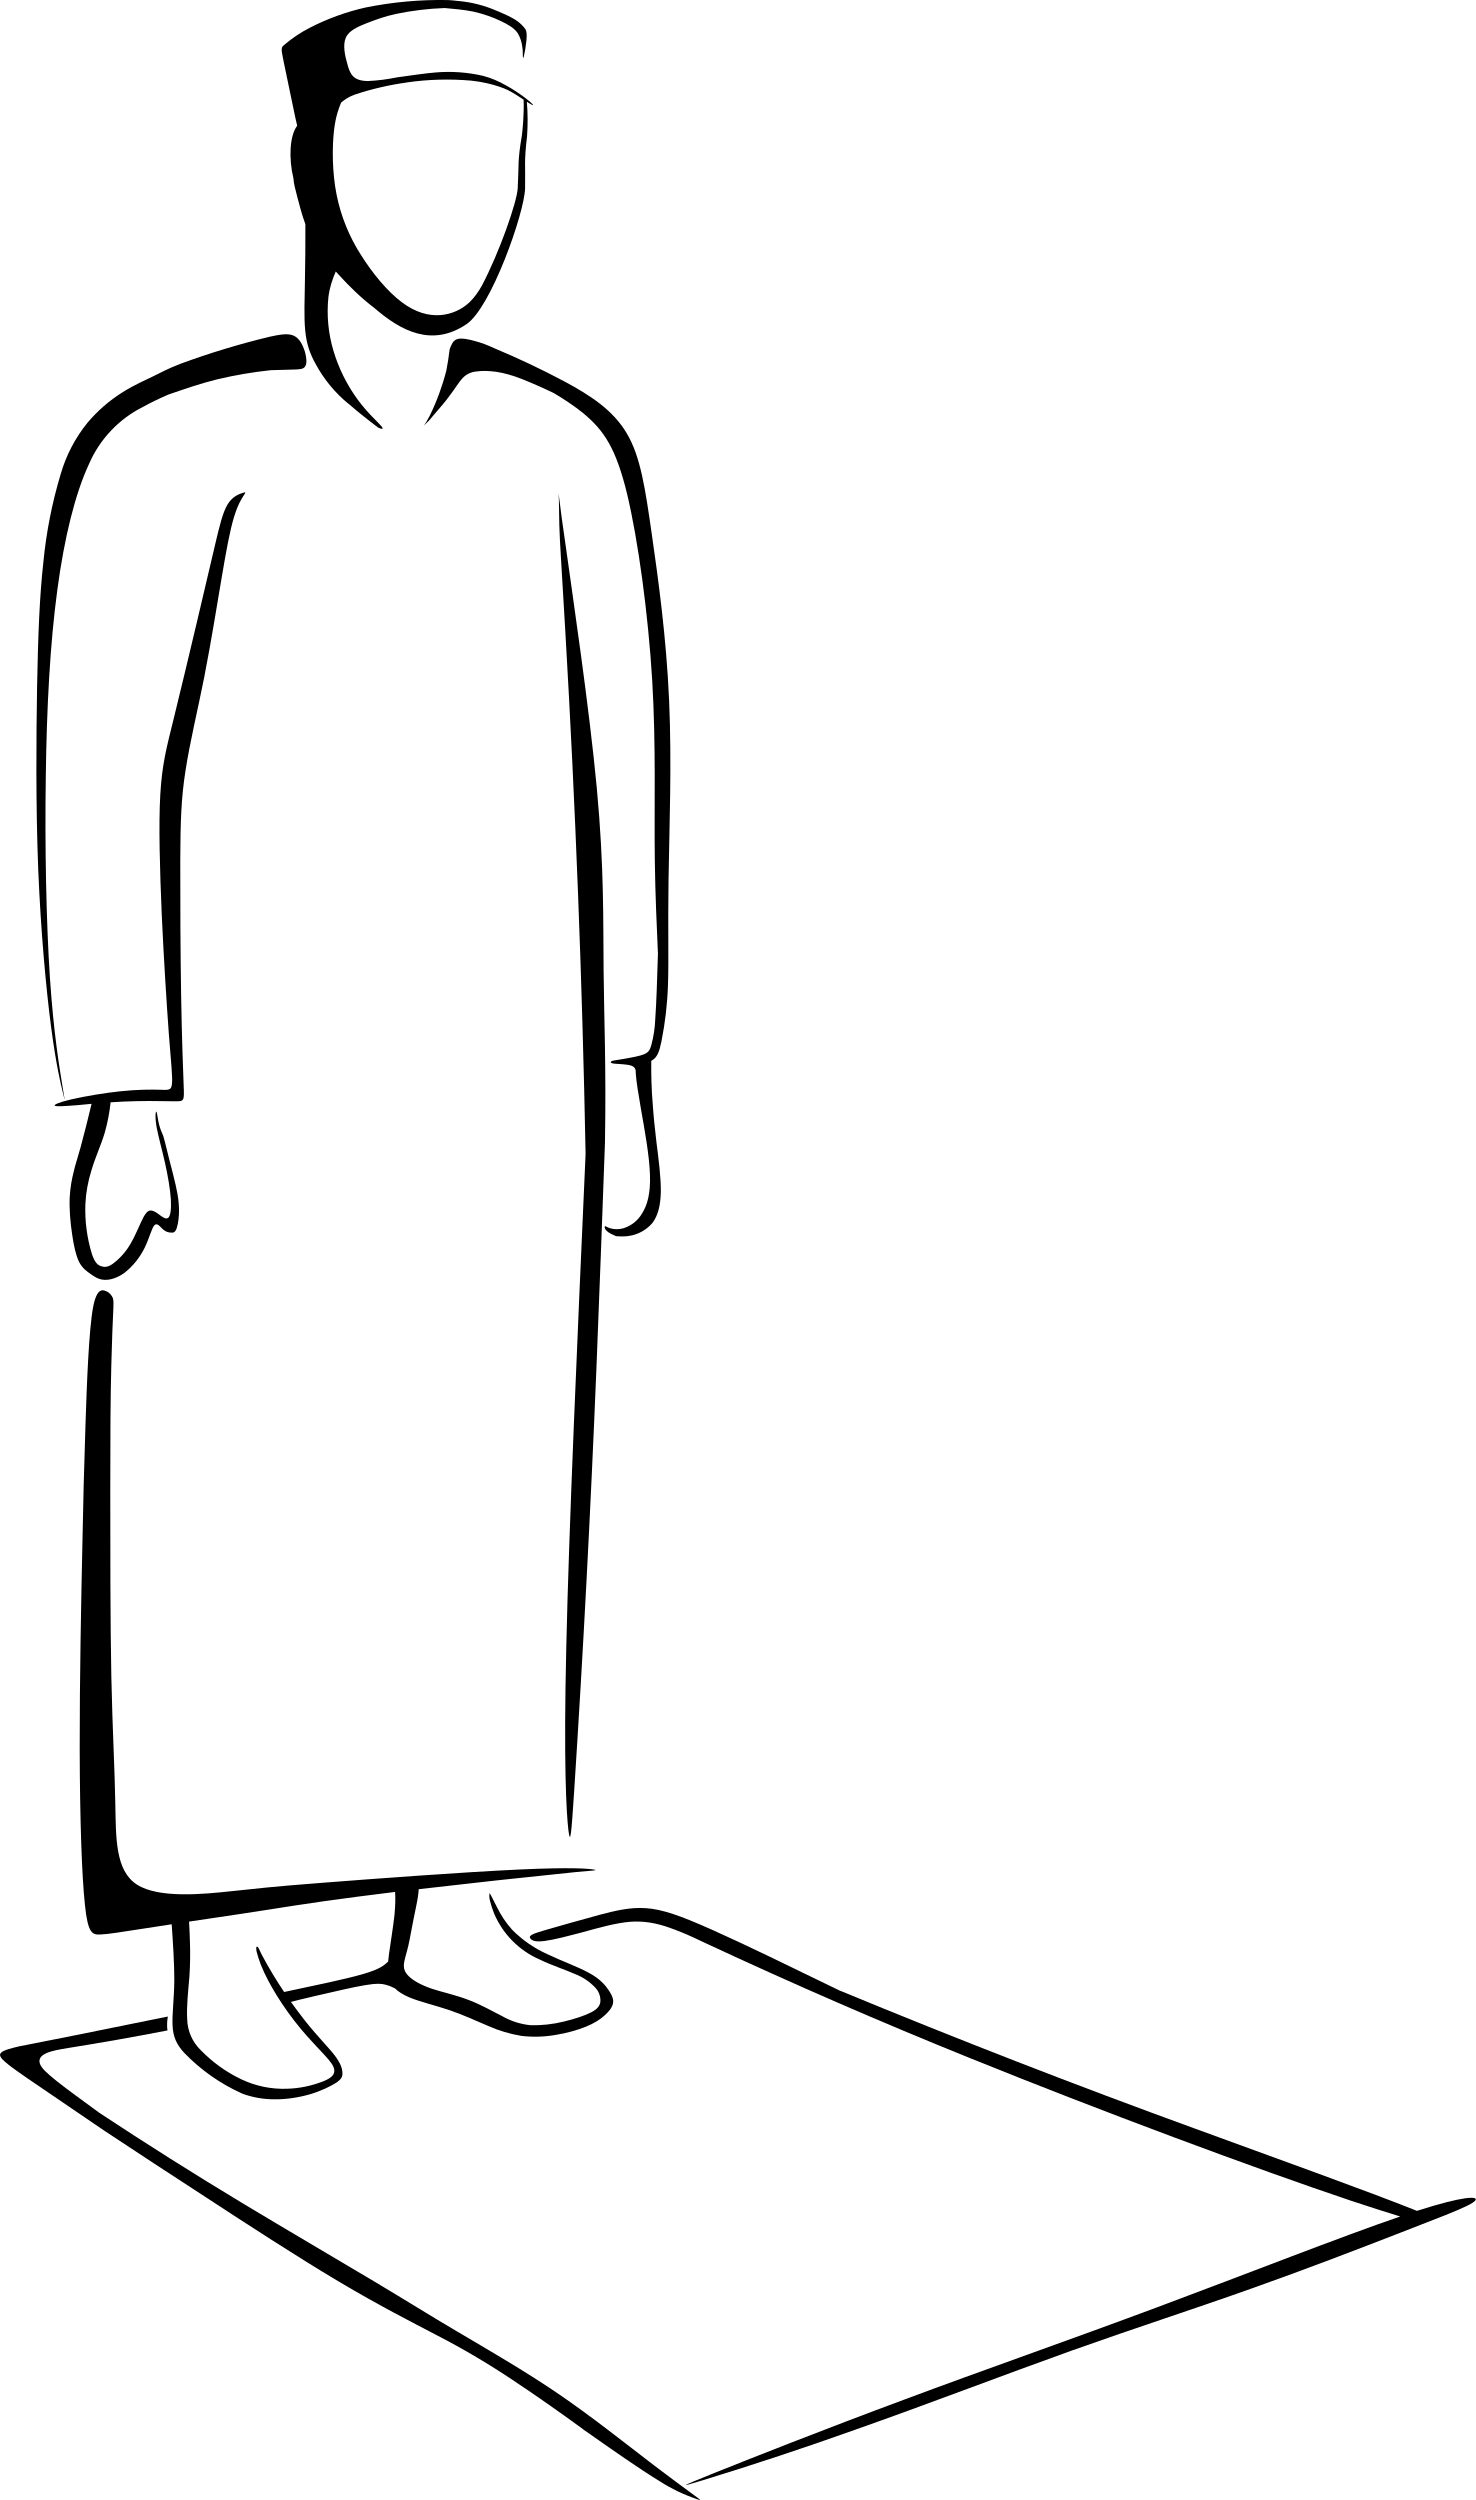
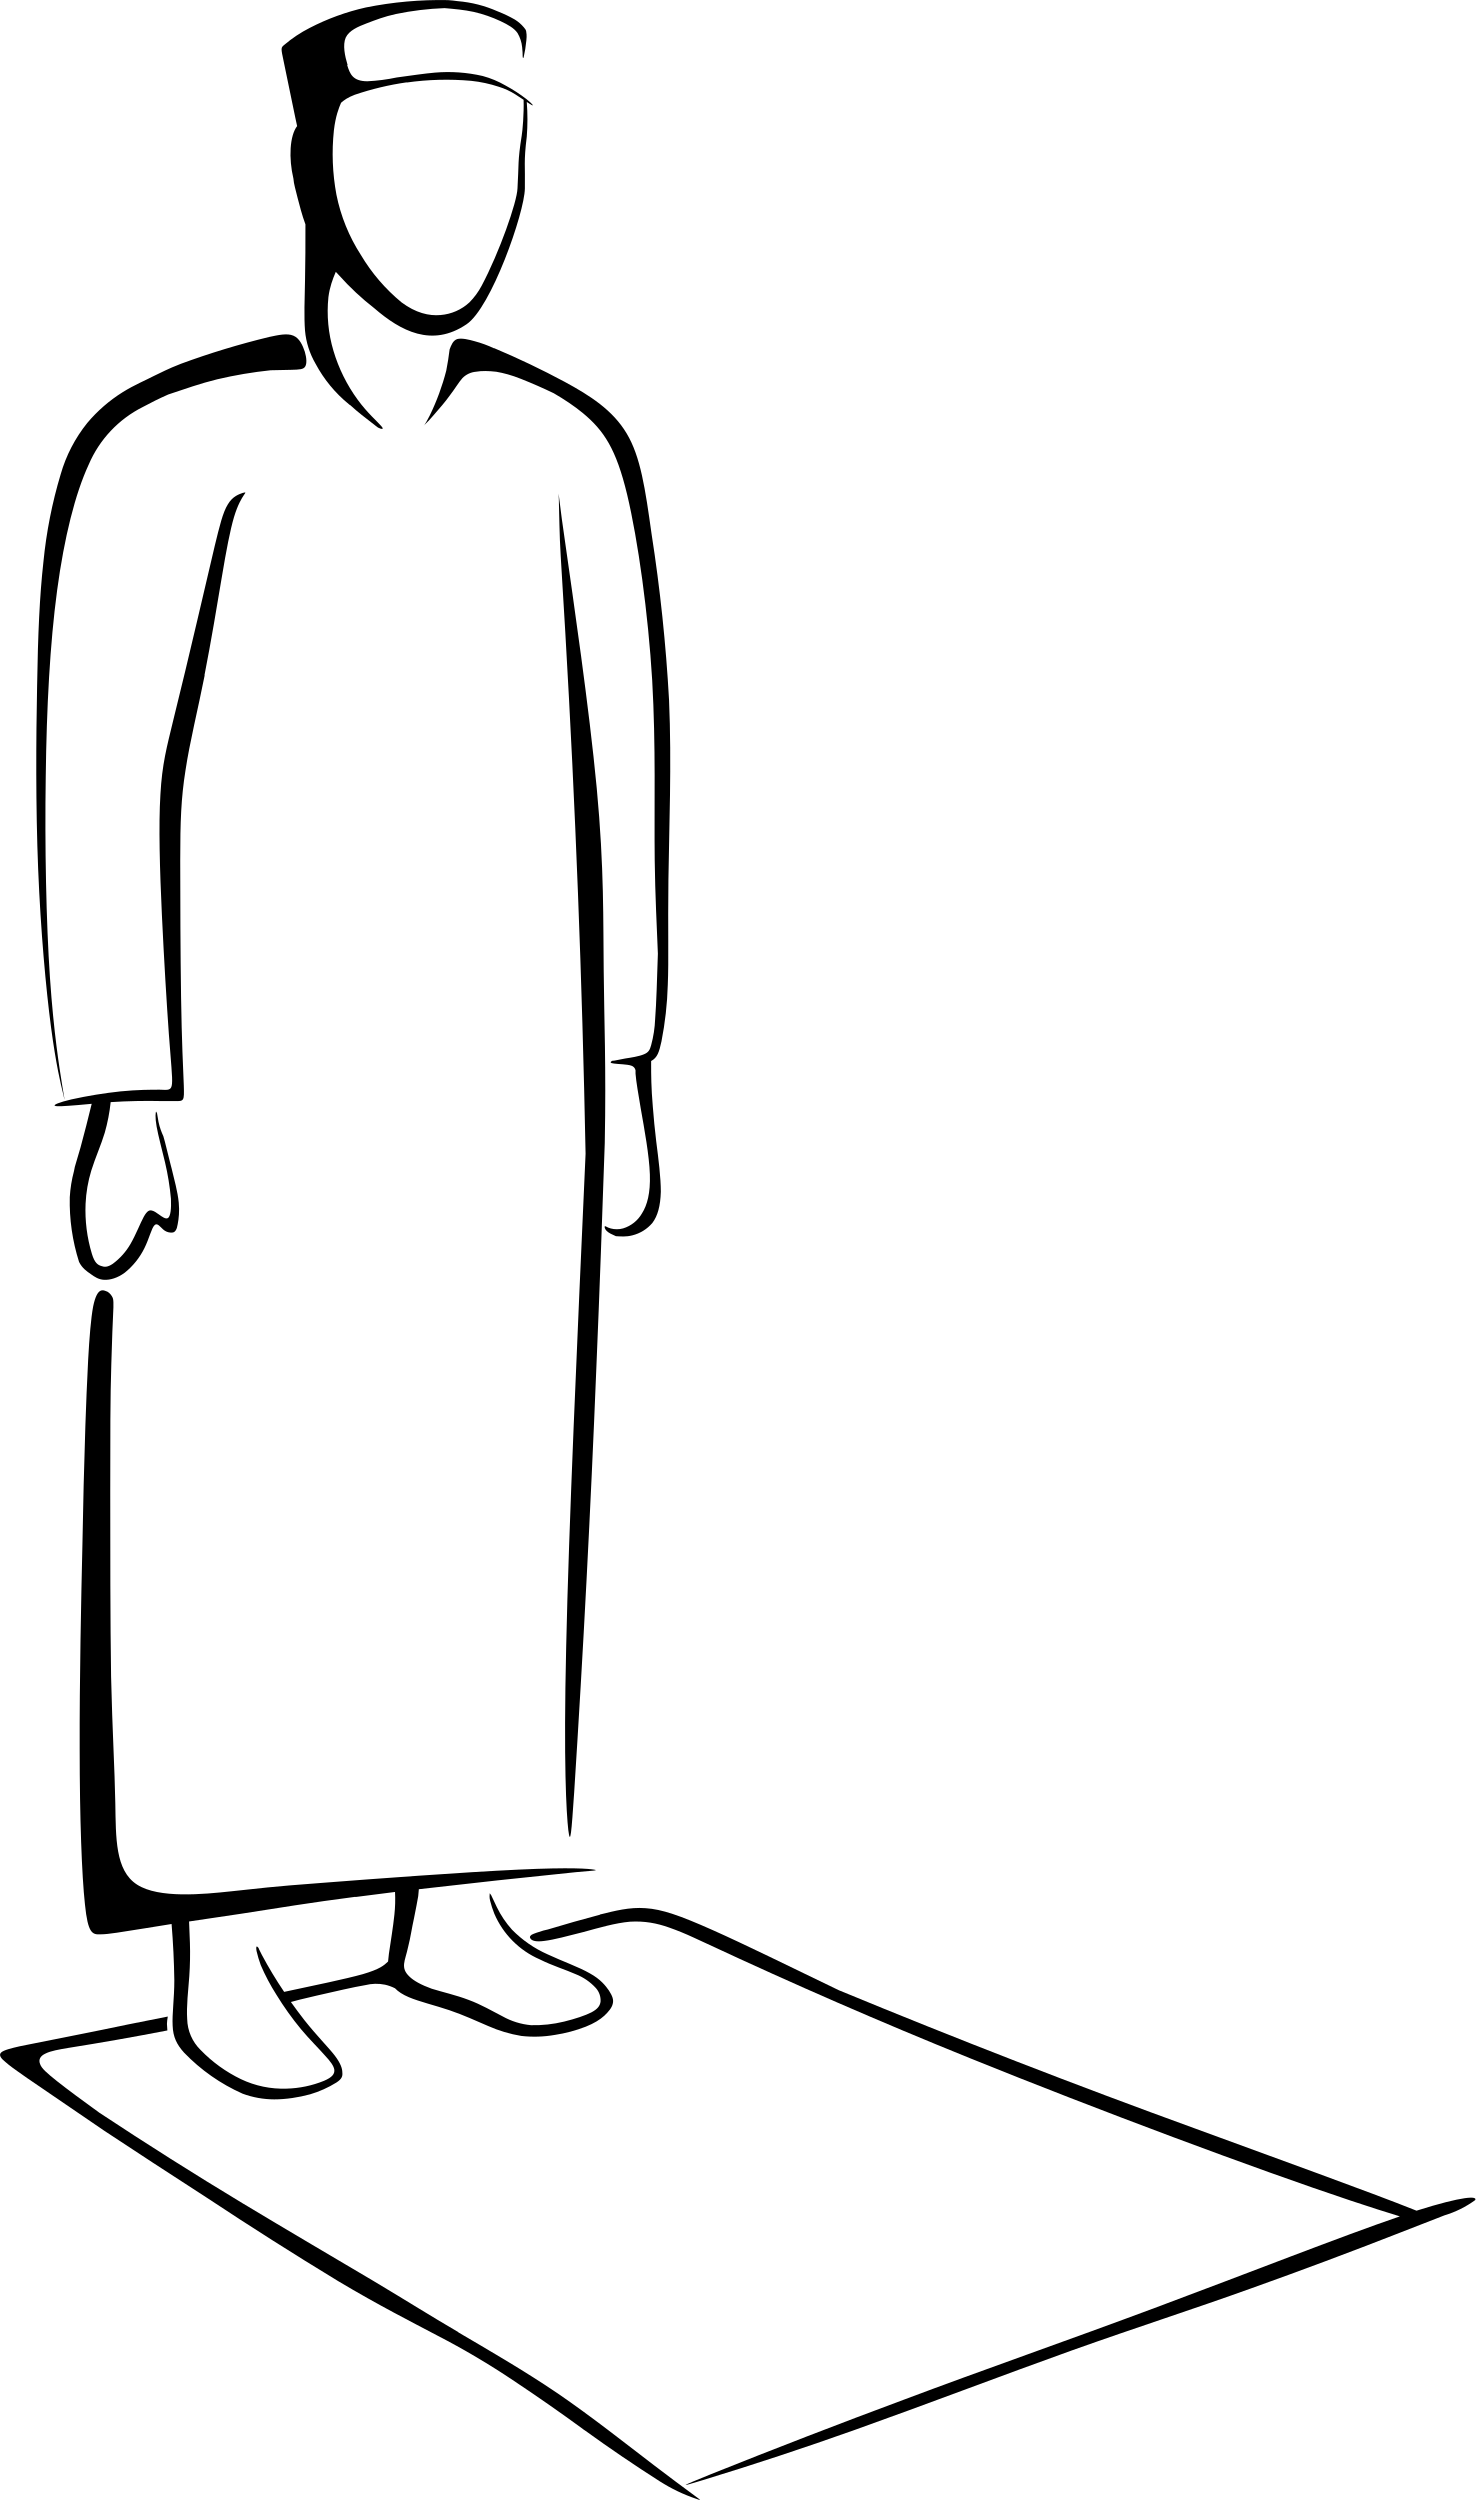
- <svg xmlns="http://www.w3.org/2000/svg" viewBox="0 0 2645.9 4482.2">
-   <g>
-     <path d="M623.2 116.3c-4.8-16.2-9-35.7-3.2-48.7 5.8-13.2 22-19.8 37.8-26.2 15.9-6 31.2-11.9 51.9-16.4a524.4 524.4 0 0 1 87.5-10.6c17.5 1.6 35 3 52.4 6.6 17.2 4 34.4 10 48.2 16.7 13.7 6.4 24 12.7 30.2 21.4a61.2 61.2 0 0 1 8.4 25c.8 5.2.8 5.2.8 9.4 0 4.5 0 13 1.6 9.3a228 228 0 0 0 5-30c1-10.2.3-14.5-.5-17.1-.8-3-1.6-4-4.2-7.1a67.3 67.3 0 0 0-16.2-13.8c-8.2-5-19.8-10.3-28.8-14L892 20a220.4 220.4 0 0 0-71-18.3c-7.9-1-12.9-1.3-18-1.6a678.4 678.4 0 0 0-147.3 13.3 419 419 0 0 0-100.5 36.5 232.3 232.3 0 0 0-45 30.1c-6.6 5.6-6.6 5.6-1.6 30.7L529.5 211l3.2 13.8v.5l.2.3.3-.6-.3.6h-.2c-13.3 17.4-15.4 57.9-6.6 94.4.7 10.3 3.4 19.3 7.4 35 3.4 12.6 7.6 29.6 14 47 0 33.9 0 68-.8 101.1-.5 33-1.9 65 .5 89.4 2.4 24.6 8.5 41.6 18.3 59.3a238.4 238.4 0 0 0 60 72.8l.6.5 1.6 1 .2.3c14.3 12.7 28.9 23.8 37.6 30.7 11.9 9.3 12.7 9.8 15 10.6l.6.3c2.6.7 8.5 2.6 2.1-4.5-6-7.2-24.6-23.3-41.8-46.9a287.3 287.3 0 0 1-43.6-87.8 247.6 247.6 0 0 1-9-96.3c2.3-17.8 7.4-32.3 13.2-45.8l5.8 6.4c19 20.9 40.2 41.5 63.5 59.2 47.4 41 103 70.7 165.1 28.9 44.2-29.7 104-199.8 105-243.5.8-41.8-2-47 3.5-92.8a402.2 402.2 0 0 0-.3-62.5l3.7 2.4v-.3.3l5.6 3.2c4.7 2.4 0-3-9.5-10.3A276.4 276.4 0 0 0 907 153c-13.5-7.7-26.2-13-40.8-17a275.7 275.7 0 0 0-86.2-6c-17.8 1.5-43 5.2-68.3 8.7a327.4 327.4 0 0 1-52.4 6.6c-26.5-.3-31.5-13-36.2-29.1zm106 31.5a504.8 504.8 0 0 1 116-3.2c20.3 2.1 37.2 6.6 49.4 10.6 12 4 19 7.4 30 14.3l14.2 9.2c1 24.9-1.9 55.6-3.2 64.6-8 46.8-5 51.3-7.4 94.2C927 362 895.4 452.5 864 512c-6 10.8-13.2 21.2-22.2 29.9a86 86 0 0 1-51.9 23c-20.9 1.6-44.7-4.2-69.8-23.3-25.4-19-52.1-51.3-73-84.6a312.7 312.7 0 0 1-43.7-108.2c-8-40-8-85.5-4.5-115.4 3-25.7 8.7-39.7 12.7-49.5 5.8-4.7 11.7-9.5 24.4-14.3a519.6 519.6 0 0 1 93.4-21.7z" />
-     <path d="M886.1 624.3a206.1 206.1 0 0 0-35.1-13c-9.6-2.6-22.8-5.8-31-3.4-8 2.4-10.8 10.3-13.8 18.2a517.8 517.8 0 0 1-6 38.4 423 423 0 0 1-29.4 80.2c-9.3 18.2-14 22-9 16.6l7.7-7.6 8.4-10c10.4-12 20.4-23.4 28-34 10.1-13.2 16.7-24.6 23.6-32a38.5 38.5 0 0 1 24.1-11.6c10-1.6 22.8-1.3 36 .5 13.5 2.1 27.8 5.8 45 12.5a904.4 904.4 0 0 1 58.2 25.6c18.8 11.1 37 23.3 52.4 35.7 38 31.3 59.5 64 79.3 146 19.6 82.4 37.6 213.9 44.8 333 7.1 119.3 3.4 226.2 4.7 323.5.8 61.4 3.5 118.8 5.6 167-1.4 44.4-2.7 88.9-4.8 117a209 209 0 0 1-7.1 47c-2.4 8.2-4.5 12.7-13 16.2-8.7 3.7-23.5 6-33.6 7.9l-19.3 3.2c-3.5.5-4.5.8-5.8 1.8-1.4 1-2.4 3 5 4 7.1.8 23.3.8 31.2 3.7 4.8 1.8 6.6 4.8 7.4 8l.3 6.3c1 14.5 4.5 35.7 9.2 63 6.4 36.2 15.1 83.6 16.2 117.7 1.3 34.1-4.8 55-14 69.6a58.6 58.6 0 0 1-34.2 27c-3.7 1-7.6 1.5-11.3 1.5-7.5 0-14.3-1.8-19.9-5.2-.5-.3-1.3-.3-1.6.2-.8 1 0 4.8 3.5 8.2 3.7 3.5 10 6.4 16.6 9.3 9 .5 17.8 1.3 29.4-1.6a68.8 68.8 0 0 0 36-22.2c9.5-12.5 14.5-30.5 15-55.9.3-25.4-4-58.2-8.1-90.7-2.4-21-4.8-42.6-6.1-61.7-3-34.4-3-60.3-3-74v-8.2c11-5.9 14.4-16.2 18.3-35a616 616 0 0 0 11.7-101.3c1.6-44.7-.3-100 1-188.4s6.1-209.5 1-322.2c-5-113-19.5-217.3-31.1-298-11.7-81-19.9-138.3-44.8-180.2-24.8-42-65.8-68.2-111-92.6a1481.5 1481.5 0 0 0-126.6-60zm-338.9 32.5c3.2-5 2.7-14.8-.5-26.2-3.5-11.3-9.5-24.3-20.6-29-11.2-4.8-27.3-1.1-43.4 2.3a1435.4 1435.4 0 0 0-158 47.9c-25.4 9.8-34.4 15.3-48.7 22.2-14.5 7.2-34.6 15.6-56 29.1a269 269 0 0 0-63.3 55 261.7 261.7 0 0 0-47.9 91.9 823.2 823.2 0 0 0-31 157.4c-6.8 61.1-9.5 128.6-11.3 223-1.6 94.2-2.4 215.4 2 327.6 4.6 112 14.1 214.8 23.1 283.1 9 68.5 17.2 102.1 21.4 119 4 16.7 4 16.7-1.3-14.5-5-31-15.6-93.4-22.2-192.6-6.6-99.5-9.3-235.7-7.4-360.6 1.6-125 7.7-238.4 20.6-334.2 12.7-95.5 32.3-173.3 56.6-225.7a206.1 206.1 0 0 1 97.1-103c13.8-7.6 29.1-15 45.5-22.1 29.2-10 58-20.1 87.6-27.3a766 766 0 0 1 96-16.4l36.3-1c15.9-.3 22.2-.6 25.4-5.9z" />
-     <path d="M366.8 1210.6c12.1-61.6 22.2-125.7 30.7-175.4 8.4-49.8 15-85 22-108s14.2-34.1 18-39.7c3.4-5.5 3.4-5.5-2.5-3.7-5.8 1.9-17.7 5.6-26.7 20.1-9 14.6-15 40-23 74.1l-31.5 134c-13.5 56.8-30.2 127.4-42.6 177.4-12.4 50.3-20.6 80-23.8 135-3.2 54.8-.8 135.2 2.6 215.6 3.7 80.5 8.8 160.6 12.7 213.5 4 52.7 7 77.6 5.6 89.7-1 12-6.4 11.1-21.7 10.6-15-.5-40.2-.5-70.4 2.7A810 810 0 0 0 128 1971c-22.5 5.3-32.3 9.8-29.7 11.4 2.7 1.8 17.5.8 41-1l24.9-2.4a2827 2827 0 0 1-19.8 78.3l-10.1 34.6-1.8 7.4a234.4 234.4 0 0 0-7.5 47.1c-1 21.2 1.1 45.5 4.3 66.4 2.9 21 6.9 38.1 12.4 49.5 5.8 11.4 13.5 16.7 21 22 7 5 14.2 9.8 24.5 10.3 10 .5 23.3-3.2 36.5-13a130 130 0 0 0 35.2-43.6c8.8-17.5 13-36.3 18-41.3 5-5.3 10.6 3.2 15.6 7.7 5.3 4.5 10 5.3 14 5.5 4 .3 7.5.3 10.4-8.2l1.8-7.1c1.9-9.5 3.2-23.3 1.6-38.6-1.8-19.9-8-42.1-12.7-61.4l-1.6-5.8-10.6-42.4-2.6-9.5c-3.2-7.4-6.4-14.6-8.7-25.4l-2.7-15.6c-.5-1.9-1-3-1.3-3-1.3.3-2.4 10.4.5 27 3 17 9.8 40.5 15.1 64.4 5.3 23.5 9.3 47.3 10.6 65.3 1 18-.5 30.4-4.8 33.9-4.2 3.4-11-2.1-16.4-6.1-5.5-4-9.2-6.4-13.2-6.9-4.2-.8-8.2.3-14.3 11.1-6 10.9-13.8 31.8-23.8 48.7a117.4 117.4 0 0 1-31.8 35.7c-9.2 6.4-15.3 6.1-21.1 4-5.6-2.1-10.9-5.8-16.2-22a270.1 270.1 0 0 1-11.6-89.7c1-20.6 4.8-40.4 10.6-59.2 7.1-24.4 17.7-46.6 24-68a322 322 0 0 0 10.6-54.8 1052 1052 0 0 1 91.8-2.1l23 .3c17.3.2 17.3-.3 16.2-27.8-1-27.3-3.2-82-4.5-158.5-1.3-76.7-1.8-175.4-1.6-245.5.3-70.2 1.6-111.7 9.5-161.7 7.7-50.3 22-109 34.2-170.4zm646.9-76a24110.7 24110.7 0 0 1 36.2 934c-15 336-29.9 672-34.6 883.5-5 211.4.2 298.2 3.7 328.6 3.7 30.4 5.5 4.5 10.3-67.5a31692 31692 0 0 0 40-759.6c5.8-142.9 10.5-273.6 15.3-404.3 2.4-137.6-1.6-220.4-2.4-308.7-1-88.7 1.3-182.9-12.2-327.6-13.5-144.5-42.6-339.5-56.3-438.1a3112.3 3112.3 0 0 1-12.2-90.3c.8 11.4.8 37.3 1.3 57 .6 19.8 1.4 33.3 2.7 55.2z" />
-     <path d="M929.3 3351.9c-96.9 4.5-260.6 16.6-352.4 23.8-91.9 7.1-112.2 9.8-162.2 15-50 5.4-130 13.3-169.1-11.8-39.2-25.2-37.6-84-38.9-146.4-1-62.1-5-128.3-7.1-227-1.9-98.7-1.9-229.9-1.9-330.4 0-100.3.3-169.6 1.9-228.6 1-42.1 2.6-78.6 3.7-102.4.2-6.4.5-12.7-1.1-17.2a24.8 24.8 0 0 0-9-10.6c-7.4-3.2-18.5-10.9-26 25.7-8.1 42-11.6 141.8-14 214.3a13313 13313 0 0 0-5.5 213.5c-2.1 95.8-5 242-4.8 366.2.3 124.3 3.7 226.2 9.3 278.6 5.3 52.1 13.2 54.5 28 53.7 14.9-.5 37-4.5 80.7-11.1l46.9-7.2c2 26.8 5 74.4 4.7 100.3-.2 32.8-4.2 60.9-3.1 81.5 1 20.6 7.4 33.9 20.6 48.4a333.9 333.9 0 0 0 104.8 73.6c17.4 6.3 36.2 10 56.9 10 20.9.3 43.6-3.1 64-9 20.4-6 38-14.8 47.6-21.1 9.5-6.6 11.1-11.1 10.6-18-.3-6.6-2.7-15.9-13.8-30.5-11-14.5-31-34-54.2-63.5a948 948 0 0 1-24.3-32.5l15.6-4 29.9-7.1c33.6-7.7 66.9-15.6 87.8-19 20.6-3.5 28.8-2.7 35.7-.9 6.6 1.6 12.2 4 17.5 6.7 5.8 5.8 14 11 24.9 15.8 19.3 8.2 47.3 14.6 73 23.3 25.6 8.8 48.7 19.6 69.3 28.3a244.5 244.5 0 0 0 59.5 17.8 212 212 0 0 0 60.6-1.6c20.4-3.2 40-8.8 54.8-14.8 15-6.1 25.4-12.7 33.3-19.9 8-6.9 13.8-14.3 15.4-21.4 1.6-7.2-1-14-7-23.3-6-9-15-20.4-34.6-31.2-19.5-11.1-49.7-21.7-75.6-34.2a206.9 206.9 0 0 1-63.5-43.9 174 174 0 0 1-27.3-40.7l-10.8-21.2c-2.4-4.2-2.4-4.2-2.7-2.1 0 1.8-.5 5.8 1 11.9a184 184 0 0 0 7.7 23.5 156.6 156.6 0 0 0 81.5 82c22.8 11 46.3 18.3 64 26.3a97.1 97.1 0 0 1 36.3 24.8 33.2 33.2 0 0 1 8.5 24.6c-1 7.2-5 13-16.2 18.8-11 5.8-29.3 12-49.2 16.7a225.7 225.7 0 0 1-59.5 6.6 128 128 0 0 1-50.8-16.1c-17.7-8.8-38.4-21-61.1-29.4-22.5-8.7-46.8-13.8-65.9-20.1-19-6.6-32.5-14.3-40.2-21.7-8-7.4-10-14.3-9.3-22.5.8-8.2 4.3-17.7 7.7-32 3.4-14.3 6.3-33.3 9.8-49.7 3.2-16.2 6.3-29.7 7.7-39.7.8-5 1-9.3 1.3-12.7a19114.6 19114.6 0 0 1 281.8-30.7c29.6-2.7 41.2-3 32.2-4.5-9-1.6-38.9-4.5-135.7 0zM637.2 3401l71.1-9c.8 9.5.6 23.3-1 41-2.4 21.7-6.9 49-9.8 69.9l-1.6 14c-7.1 6.6-14.3 13.5-45.5 22.5-31 9-86 20.3-141 32a739.5 739.5 0 0 1-40-66.7l-4.7-9.8c-1-2.4-2.1-4-3.2-4.5-1.9-1.6-2.7 1.6-1.6 8a214 214 0 0 0 8 24.8c7.4 18.3 16.9 35.7 27.5 53.2a539.3 539.3 0 0 0 44.4 61.7c15.6 18.7 31.2 34.3 42 46.3 11 11.9 16.7 19.5 17.5 26.7.8 7.1-3.1 13.5-18.2 19.8a190.6 190.6 0 0 1-67 14c-26.7.8-54.2-4-82-17.2a254 254 0 0 1-72.2-52 80 80 0 0 1-24.3-55.6c-1.4-22.5 2-52.2 4-76.5a606 606 0 0 0 1-60c-.3-8-.8-26-1.6-38.4l94-14c63.4-9.8 125-19.9 204.2-30.2z" />
-     <path d="M1075.9 3432.8c-35.2 9.6-71.7 19.9-93.4 26.2l-8.2 2.4c-8.5 2.7-17 5-21.2 7.7-4 2.4-4 5-1 7.7 2.8 2.6 8.7 5.2 24.5 3.1 16-2 41.6-8.7 69.6-16.1 27.8-7.7 57.7-16.1 83.6-18.3 26-1.8 48 2.7 70.4 10.6a485 485 0 0 1 43.4 17.7l24.3 11.4a9786.9 9786.9 0 0 0 471.3 204.8c230.7 93.4 514 199 682.9 255.6 34 11.4 63.5 20.6 88.3 28.3-104 35.5-276 103.2-435 162.5-163 60.8-312.2 112.7-454.5 165.9-142.6 52.9-287 110-345.5 133.6-58.8 23.8-57 23.5-15.7 11a6262.5 6262.5 0 0 0 274.4-91c122.3-43 265.7-98 387.1-141.5 121.2-43.1 220.4-74.9 323.3-111.6 95-33.6 193.4-71.5 265.4-99.5l80.7-31.5c33-13.2 51.3-21.7 54.8-27 4.7-7.4-19.9-8.2-105 19-87.1-34.9-251.4-93.9-397.5-147.3a15716.8 15716.8 0 0 1-638.7-248.2c-84.4-41-168.8-82.3-227-108.2-58.2-26-90-37-119.3-39-29.1-2-55.6 4.9-82 11.7z" />
-     <path d="M821.6 4181.3c-51.6-30.4-88.4-53.7-152.1-91.8-63.8-38-154.6-91.2-234.2-139.1a7308.8 7308.8 0 0 1-257.4-162.5c-28.6-20.9-57-41.5-75.7-56.3-18.5-14.9-27.5-23.3-30.4-31-3-7.7.2-14.3 10.3-19 9.2-4.6 24.3-7.2 40.2-9.8a5205.7 5205.7 0 0 0 178-31.5c-.5-3.7-1-7.4-.7-11.7 0-4 .5-8.4 1.3-13.2l-72.2 14.6c-49.5 10.3-140.5 28.3-179.7 36l-13.5 2.6C21 3672 6.7 3675.5 2 3680.2c-4.8 4.5 0 10.3 7.4 16.7 7.4 6.6 17.5 13.5 22.5 17.2l17 11.9a50638 50638 0 0 0 138 94c59.6 39.6 112.5 74 184 120.6 71.1 46.5 161 105 235.2 149.2 74.3 44.2 132.8 73.8 177.8 97.4a1387.2 1387.2 0 0 1 138 81.7c38.4 25.4 82.4 56.4 122.3 85.5l1.9 1.6 3.4 2.3c46.3 32.6 97.9 68.8 133.6 90.5a303.7 303.7 0 0 0 65.4 31.5c7.1 2.4 8.7 3 4-.8a5006 5006 0 0 1-80-59.5c-54.2-41.5-111.1-87-172.5-128.9-61.4-41.8-127-79.3-178.3-109.8z" />
-   </g>
+ <svg xmlns="http://www.w3.org/2000/svg" width="2645.9" height="4482.3" viewBox="0 0 700.1 1185.9">
+   <path d="M164.9 30.8c-1.3-4.3-2.4-9.5-.9-13 1.6-3.4 5.8-5.2 10-6.8 4.2-1.6 8.3-3.2 13.8-4.4a138.8 138.8 0 0 1 23.1-2.8c4.6.4 9.3.8 13.9 1.8a62.7 62.7 0 0 1 12.7 4.4c3.6 1.7 6.4 3.3 8 5.6a16.2 16.2 0 0 1 2.2 6.7l.2 2.4c0 1.3 0 3.5.5 2.5a60.3 60.3 0 0 0 1.3-8c.3-2.6 0-3.8-.1-4.5-.2-.8-.5-1-1.1-1.8a17.8 17.8 0 0 0-4.3-3.7 59.6 59.6 0 0 0-7.7-3.7l-.5-.2A58.3 58.3 0 0 0 217.2.5a60.2 60.2 0 0 0-4.7-.5 179.5 179.5 0 0 0-39 3.5 110.9 110.9 0 0 0-26.6 9.7 61.5 61.5 0 0 0-12 8c-1.7 1.4-1.7 1.4-.3 8l5.5 26.6.8 3.7v.1l.1.1v-.2.2c-3.6 4.6-4.1 15.3-1.8 25 .2 2.7 1 5 2 9.2.9 3.4 2 7.9 3.7 12.5 0 9 0 18-.2 26.7-.2 8.8-.5 17.2 0 23.7a38 38 0 0 0 5 15.7 63 63 0 0 0 15.8 19.2l.2.2.4.2c3.8 3.5 7.7 6.4 10 8.2 3.1 2.5 3.3 2.6 4 2.8l.1.1c.7.2 2.3.7.6-1.2-1.6-1.9-6.5-6.1-11.1-12.4a76 76 0 0 1-11.5-23.2 65.5 65.5 0 0 1-2.4-25.5c.6-4.7 2-8.5 3.5-12l1.5 1.6a126.3 126.3 0 0 0 16.8 15.7c12.5 10.8 27.3 18.7 43.7 7.6C233 146 248.8 101 249 89.4c.2-11-.6-12.5.9-24.6a106.4 106.4 0 0 0 0-16.5l.9.6 1.5.9c1.2.6 0-.8-2.5-2.8a73.1 73.1 0 0 0-10-6.5A45 45 0 0 0 229 36a73 73 0 0 0-22.7-1.6c-4.8.4-11.4 1.4-18.1 2.3a86.6 86.6 0 0 1-13.9 1.8c-7 0-8.3-3.5-9.6-7.7zm28 8.3a133.6 133.6 0 0 1 30.7-.8 62.3 62.3 0 0 1 13 2.8 32.1 32.1 0 0 1 8 3.7l3.8 2.5c.2 6.6-.5 14.7-.9 17-2 12.5-1.3 13.6-2 25-.2 6.5-8.6 30.4-17 46.2a33.6 33.6 0 0 1-5.8 7.9 22.8 22.8 0 0 1-13.7 6c-5.5.5-11.8-1-18.5-6a86.5 86.5 0 0 1-19.3-22.5 82.7 82.7 0 0 1-11.6-28.6 106 106 0 0 1-1.2-30.5c.8-6.8 2.3-10.5 3.4-13.1 1.5-1.3 3.1-2.5 6.5-3.8A137.5 137.5 0 0 1 193 39z" />
+   <path d="M234.4 165.2a54.5 54.5 0 0 0-9.3-3.4c-2.5-.7-6-1.6-8.2-1-2 .7-2.8 2.8-3.6 4.9a137 137 0 0 1-1.6 10.1 112 112 0 0 1-7.8 21.2c-2.4 4.9-3.7 5.9-2.4 4.4l2-2 2.3-2.6c2.8-3.2 5.4-6.2 7.4-9 2.7-3.5 4.4-6.5 6.2-8.5a10.2 10.2 0 0 1 6.4-3c2.7-.5 6-.4 9.6 0 3.5.6 7.3 1.6 11.8 3.4a239.3 239.3 0 0 1 15.5 6.8c5 2.9 9.8 6.1 13.8 9.4 10 8.3 15.8 17 21 38.6 5.2 21.8 10 56.6 11.9 88.1 1.8 31.6.9 59.9 1.2 85.6.2 16.3 1 31.5 1.5 44.2-.4 11.8-.7 23.5-1.3 31a55.3 55.3 0 0 1-1.9 12.4c-.6 2.2-1.2 3.4-3.4 4.3-2.3 1-6.2 1.6-8.9 2l-5.1 1c-1 0-1.2.1-1.5.4-.4.3-.7.8 1.3 1 1.9.3 6.2.3 8.2 1a2.9 2.9 0 0 1 2 2.2v1.6c.3 3.9 1.3 9.5 2.5 16.7 1.7 9.6 4 22.1 4.3 31.1.3 9-1.3 14.6-3.7 18.4a15.5 15.5 0 0 1-9 7.2c-1 .3-2 .4-3 .4-2 0-3.8-.5-5.3-1.4h-.4c-.2.3 0 1.3.9 2.2 1 1 2.6 1.7 4.4 2.5 2.4.1 4.7.4 7.8-.4a18.2 18.2 0 0 0 9.5-5.9c2.5-3.3 3.8-8 4-14.8 0-6.7-1.1-15.4-2.2-24a373.3 373.3 0 0 1-1.6-16.3c-.8-9-.8-16-.8-19.6v-2.1c3-1.6 3.8-4.3 4.9-9.3a163 163 0 0 0 3-26.8c.5-11.8 0-26.5.3-49.9s1.6-55.4.3-85.2a795.7 795.7 0 0 0-8.3-78.9c-3-21.4-5.2-36.6-11.8-47.6-6.6-11.1-17.4-18-29.4-24.5a392 392 0 0 0-33.5-16zm-89.6 8.6c.8-1.3.7-4-.2-7-1-3-2.5-6.4-5.4-7.6-3-1.3-7.2-.3-11.5.6a379.8 379.8 0 0 0-41.8 12.7c-6.7 2.6-9 4-12.9 5.8-3.8 2-9.2 4.2-14.8 7.7a71.2 71.2 0 0 0-16.8 14.6 69.2 69.2 0 0 0-12.6 24.3 217.8 217.8 0 0 0-8.2 41.6c-1.8 16.2-2.6 34-3 59-.5 25-.7 57 .5 86.7 1.2 29.6 3.7 56.8 6.1 75 2.4 18 4.6 27 5.7 31.4 1 4.4 1 4.4-.4-3.8-1.3-8.2-4-24.7-5.8-51-1.8-26.3-2.5-62.4-2-95.4.4-33 2-63 5.4-88.4 3.4-25.3 8.6-45.9 15-59.7A54.5 54.5 0 0 1 67.8 193c3.7-2 7.7-4 12-5.9 7.8-2.6 15.4-5.3 23.2-7.2a202.7 202.7 0 0 1 25.4-4.3l9.6-.2c4.2-.1 6-.2 6.8-1.6z" />
+   <path d="M97 320.3c3.2-16.3 6-33.3 8.2-46.4 2.2-13.2 4-22.5 5.8-28.6 1.8-6 3.7-9 4.7-10.5 1-1.4 1-1.4-.6-1-1.6.6-4.7 1.5-7 5.4-2.4 3.8-4 10.6-6.2 19.6l-8.3 35.4c-3.5 15-8 33.7-11.3 47-3.2 13.3-5.4 21.1-6.2 35.7-.9 14.5-.3 35.7.7 57 1 21.3 2.3 42.5 3.3 56.5s1.8 20.5 1.5 23.7c-.3 3.2-1.7 3-5.8 2.8-4 0-10.6 0-18.6.8a214.3 214.3 0 0 0-23.3 3.8c-6 1.4-8.6 2.6-7.9 3 .7.5 4.6.2 10.9-.3l6.6-.6a748 748 0 0 1-5.3 20.7l-2.7 9.2-.4 2a62 62 0 0 0-2 12.4 94 94 0 0 0 4.4 30.7c1.5 3 3.6 4.4 5.6 5.8 1.8 1.3 3.7 2.6 6.4 2.7 2.7.1 6.2-.8 9.7-3.4a34.4 34.4 0 0 0 9.3-11.6c2.3-4.6 3.4-9.6 4.8-10.9 1.3-1.4 2.8.9 4.1 2a5.7 5.7 0 0 0 3.7 1.5c1 0 2 0 2.8-2.2l.4-1.8c.5-2.5.9-6.2.5-10.2-.5-5.3-2.2-11.2-3.4-16.3l-.4-1.5-2.8-11.2-.7-2.5c-.9-2-1.7-4-2.3-6.8l-.7-4.1-.4-.8c-.3 0-.6 2.7.2 7.1.8 4.5 2.5 10.7 4 17a125.4 125.4 0 0 1 2.8 17.3c.2 4.8-.2 8-1.3 9-1.1.9-3-.6-4.4-1.6-1.4-1-2.4-1.7-3.5-1.9-1-.2-2.1.1-3.7 3s-3.7 8.4-6.3 12.9a31 31 0 0 1-8.4 9.4c-2.5 1.7-4 1.6-5.6 1-1.5-.5-3-1.4-4.3-5.7a71.5 71.5 0 0 1-3-23.8 63.5 63.5 0 0 1 2.7-15.7c2-6.4 4.7-12.3 6.4-18a85.2 85.2 0 0 0 2.8-14.5 278.3 278.3 0 0 1 24.3-.5h6c4.6.1 4.6 0 4.4-7.3-.3-7.2-1-21.7-1.3-42-.3-20.2-.4-46.3-.4-64.9 0-18.5.4-29.5 2.5-42.7 2-13.4 5.9-28.9 9.1-45.1zm171.2-20a6379.3 6379.3 0 0 1 9.6 247c-4 89-8 177.8-9.2 233.8-1.3 56 .1 78.9 1 87 1 8 1.5 1.1 2.8-18a8385.2 8385.2 0 0 0 10.5-201c1.6-37.7 2.8-72.3 4-106.9.7-36.4-.3-58.3-.5-81.7-.3-23.4.3-48.4-3.3-86.6-3.6-38.3-11.2-89.9-14.9-116a823.5 823.5 0 0 1-3.2-23.8c.2 3 .2 9.8.4 15 .1 5.3.3 8.8.6 14.6z" />
+   <path d="M245.9 886.9c-25.7 1.2-69 4.4-93.3 6.3-24.3 1.8-29.7 2.6-43 4-13.1 1.4-34.3 3.5-44.6-3.2-10.4-6.7-10-22.2-10.3-38.7-.3-16.5-1.4-34-2-60-.4-26.2-.4-61-.4-87.5 0-26.6 0-45 .5-60.5.3-11.2.7-20.8 1-27.1 0-1.7.1-3.4-.3-4.5a6.6 6.6 0 0 0-2.4-2.9c-2-.8-4.9-2.8-6.9 6.9-2.1 11-3 37.5-3.7 56.6a3522.4 3522.4 0 0 0-1.4 56.5c-.6 25.4-1.4 64-1.3 97 0 32.8 1 59.8 2.5 73.6 1.4 13.8 3.5 14.4 7.4 14.2 3.9 0 9.8-1.1 21.3-2.9l12.4-2a394 394 0 0 1 1.3 26.7c0 8.6-1.1 16-.8 21.5.2 5.5 2 9 5.4 12.8a88.3 88.3 0 0 0 27.8 19.5 43.7 43.7 0 0 0 15 2.7c5.5 0 11.5-.9 17-2.4a50.6 50.6 0 0 0 12.5-5.6c2.6-1.7 3-3 2.8-4.8 0-1.7-.7-4.2-3.6-8-3-3.9-8.2-9-14.4-16.8a250.8 250.8 0 0 1-6.4-8.6l4.1-1.1 8-1.9c8.8-2 17.7-4.1 23.2-5a21 21 0 0 1 9.4-.2 20.8 20.8 0 0 1 4.7 1.7c1.5 1.6 3.7 3 6.5 4.2 5.2 2.2 12.5 3.9 19.3 6.2 6.8 2.3 13 5.2 18.4 7.5a64.7 64.7 0 0 0 15.7 4.7 56.1 56.1 0 0 0 16-.5 68.2 68.2 0 0 0 14.6-3.9c4-1.6 6.7-3.3 8.8-5.2 2-1.9 3.6-3.8 4-5.7.5-1.9-.2-3.7-1.8-6.2-1.6-2.3-4-5.4-9.1-8.2-5.2-3-13.2-5.8-20-9a54.7 54.7 0 0 1-16.9-11.7 46 46 0 0 1-7.2-10.7L233 899c-.7-1-.7-1-.7-.5s-.2 1.5.2 3.1a48.7 48.7 0 0 0 2 6.2 41.4 41.4 0 0 0 21.6 21.7c6 3 12.3 4.9 17 7a25.7 25.7 0 0 1 9.6 6.6 8.8 8.8 0 0 1 2.2 6.5c-.3 1.9-1.3 3.4-4.3 5-2.9 1.5-7.7 3.1-13 4.4a59.7 59.7 0 0 1-15.7 1.7 33.9 33.9 0 0 1-13.5-4.2c-4.7-2.4-10.1-5.6-16.1-7.8-6-2.3-12.4-3.7-17.5-5.3-5-1.8-8.6-3.8-10.6-5.8-2.1-2-2.7-3.8-2.5-6 .2-2.1 1.2-4.6 2-8.4 1-3.8 1.7-8.8 2.7-13.2.8-4.3 1.6-7.8 2-10.5l.3-3.3a5057.4 5057.4 0 0 1 74.6-8.1c7.8-.7 11-.8 8.5-1.2-2.4-.4-10.3-1.2-35.9 0zm-77.3 13l18.8-2.4a68 68 0 0 1-.3 10.8c-.6 5.8-1.8 13-2.6 18.5l-.4 3.7c-1.9 1.8-3.8 3.6-12 6-8.2 2.3-22.8 5.3-37.3 8.4a195.7 195.7 0 0 1-10.6-17.6l-1.3-2.6c-.2-.7-.5-1-.8-1.2-.5-.5-.7.4-.4 2a56.6 56.6 0 0 0 2 6.7 98.7 98.7 0 0 0 7.4 14 142.7 142.7 0 0 0 11.7 16.4c4.1 4.9 8.3 9 11.1 12.2 3 3.2 4.4 5.2 4.7 7 .2 2-.9 3.6-4.9 5.3a50.4 50.4 0 0 1-17.7 3.7 46.5 46.5 0 0 1-21.7-4.5 67.2 67.2 0 0 1-19.1-13.8 21.2 21.2 0 0 1-6.4-14.7c-.4-6 .5-13.8 1-20.3a160.3 160.3 0 0 0 .3-15.8l-.4-10.2 24.9-3.7c16.7-2.6 33-5.3 54-8z" />
+   <path d="M284.6 908.3a705 705 0 0 0-24.7 7l-2.1.5c-2.3.7-4.5 1.4-5.6 2-1 .7-1 1.4-.3 2.1.7.7 2.3 1.4 6.5.8 4.2-.5 11-2.3 18.4-4.2 7.3-2 15.2-4.3 22.1-4.9 6.9-.4 12.7.7 18.6 2.8a128.3 128.3 0 0 1 11.5 4.7l6.5 3A2589.4 2589.4 0 0 0 460 976.3c61 24.7 136 52.7 180.7 67.6 9 3 16.8 5.5 23.4 7.5-27.5 9.4-73 27.3-115.1 43-43.1 16.1-82.6 29.8-120.3 44a3875 3875 0 0 0-91.4 35.3c-15.5 6.3-15 6.2-4.1 2.9a1657 1657 0 0 0 72.6-24c32.3-11.5 70.3-26 102.4-37.5 32-11.4 58.3-19.8 85.5-29.6a2493.7 2493.7 0 0 0 70.3-26.3l21.3-8.3a48.2 48.2 0 0 0 14.5-7.2c1.3-2-5.3-2.1-27.8 5-23-9.2-66.5-24.8-105.1-39a4158.4 4158.4 0 0 1-169-65.6c-22.4-10.8-44.7-21.8-60-28.6-15.5-6.9-23.9-9.8-31.6-10.3-7.7-.6-14.7 1.3-21.7 3z" />
+   <path d="M217.4 1106.3c-13.7-8-23.4-14.2-40.3-24.3-16.9-10-40.9-24.1-62-36.8a1933.8 1933.8 0 0 1-68-43c-7.6-5.5-15.1-11-20-14.9-5-4-7.4-6.1-8.1-8.2-.8-2 0-3.8 2.7-5 2.4-1.2 6.4-1.9 10.6-2.6a1377.3 1377.3 0 0 0 47.1-8.3l-.2-3.1c0-1 .2-2.3.4-3.5l-19.1 3.8c-13.1 2.8-37.2 7.5-47.6 9.6l-3.5.7c-3.9.9-7.7 1.8-8.9 3-1.2 1.2 0 2.8 2 4.4 2 1.8 4.6 3.6 6 4.6l4.4 3.1a13398 13398 0 0 0 36.6 25c15.7 10.4 29.7 19.5 48.7 31.8a1880 1880 0 0 0 62.2 39.5c19.6 11.7 35.1 19.5 47 25.8a367 367 0 0 1 36.5 21.6 903.6 903.6 0 0 1 32.4 22.6l.5.4.9.6a735 735 0 0 0 35.3 24 80.3 80.3 0 0 0 17.3 8.3c2 .7 2.3.8 1-.2a1324.5 1324.5 0 0 1-21-15.7c-14.4-11-29.5-23-45.7-34.1-16.2-11-33.6-21-47.2-29z" />
</svg>
